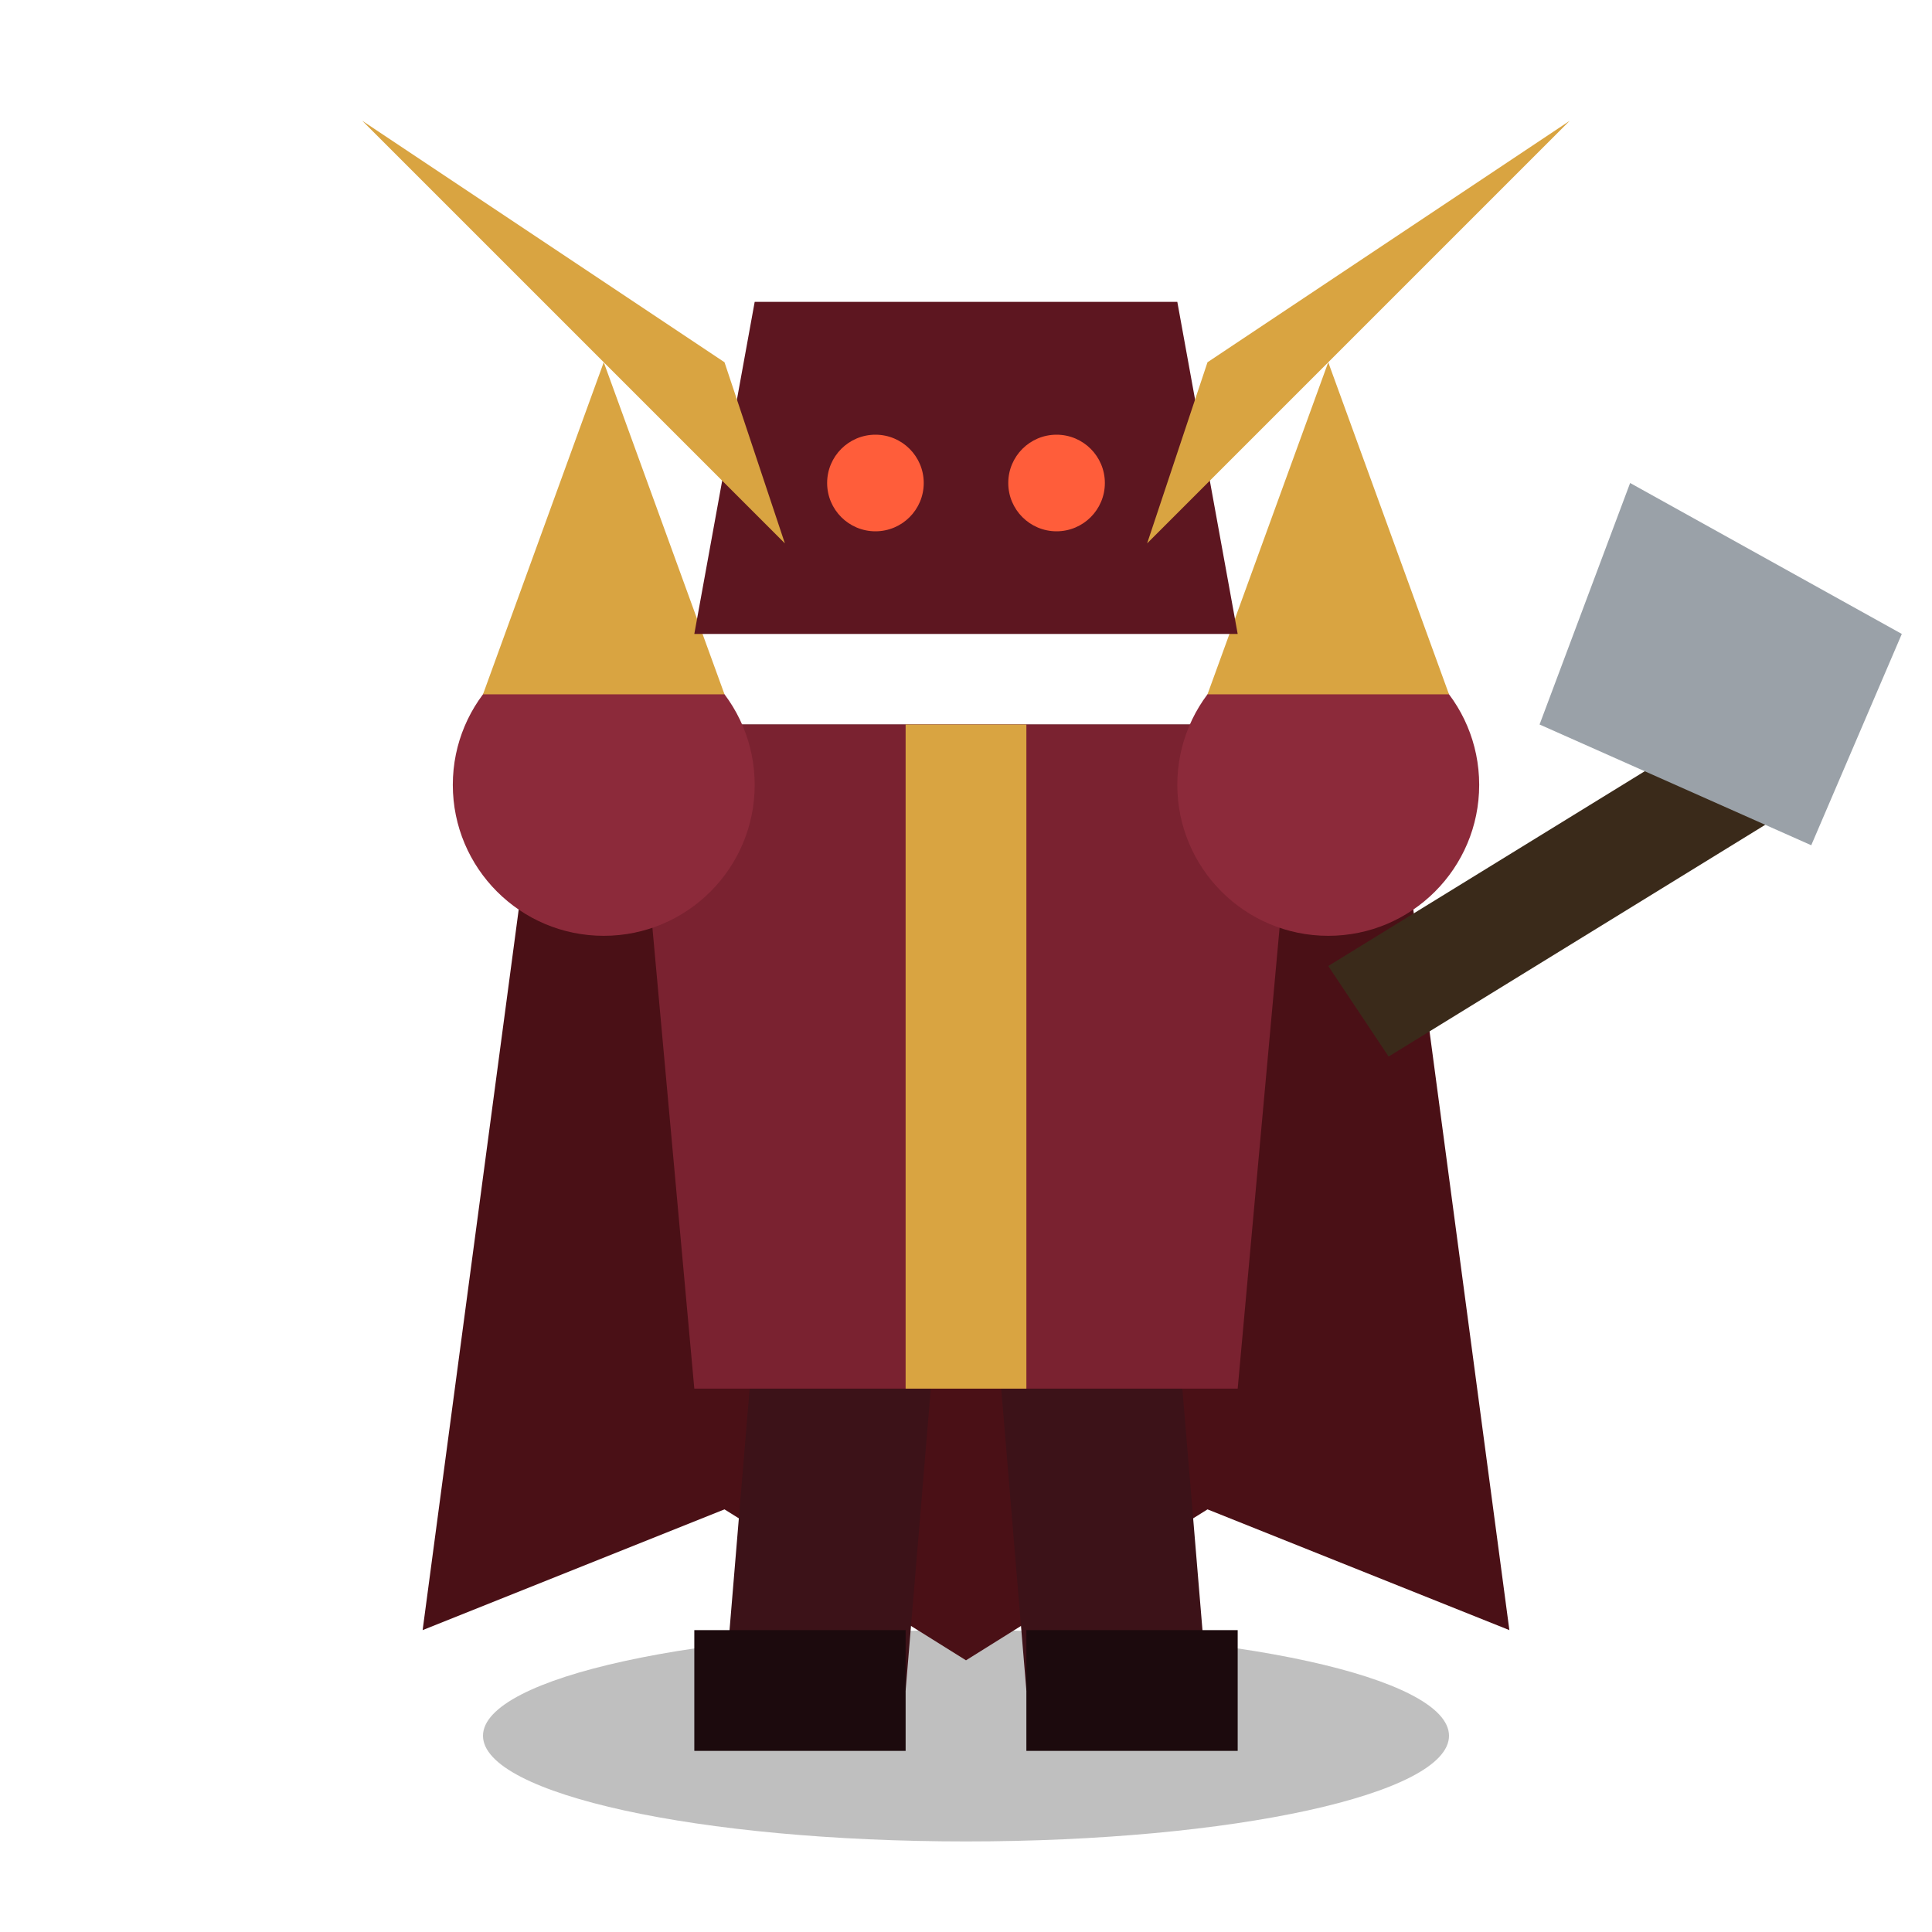
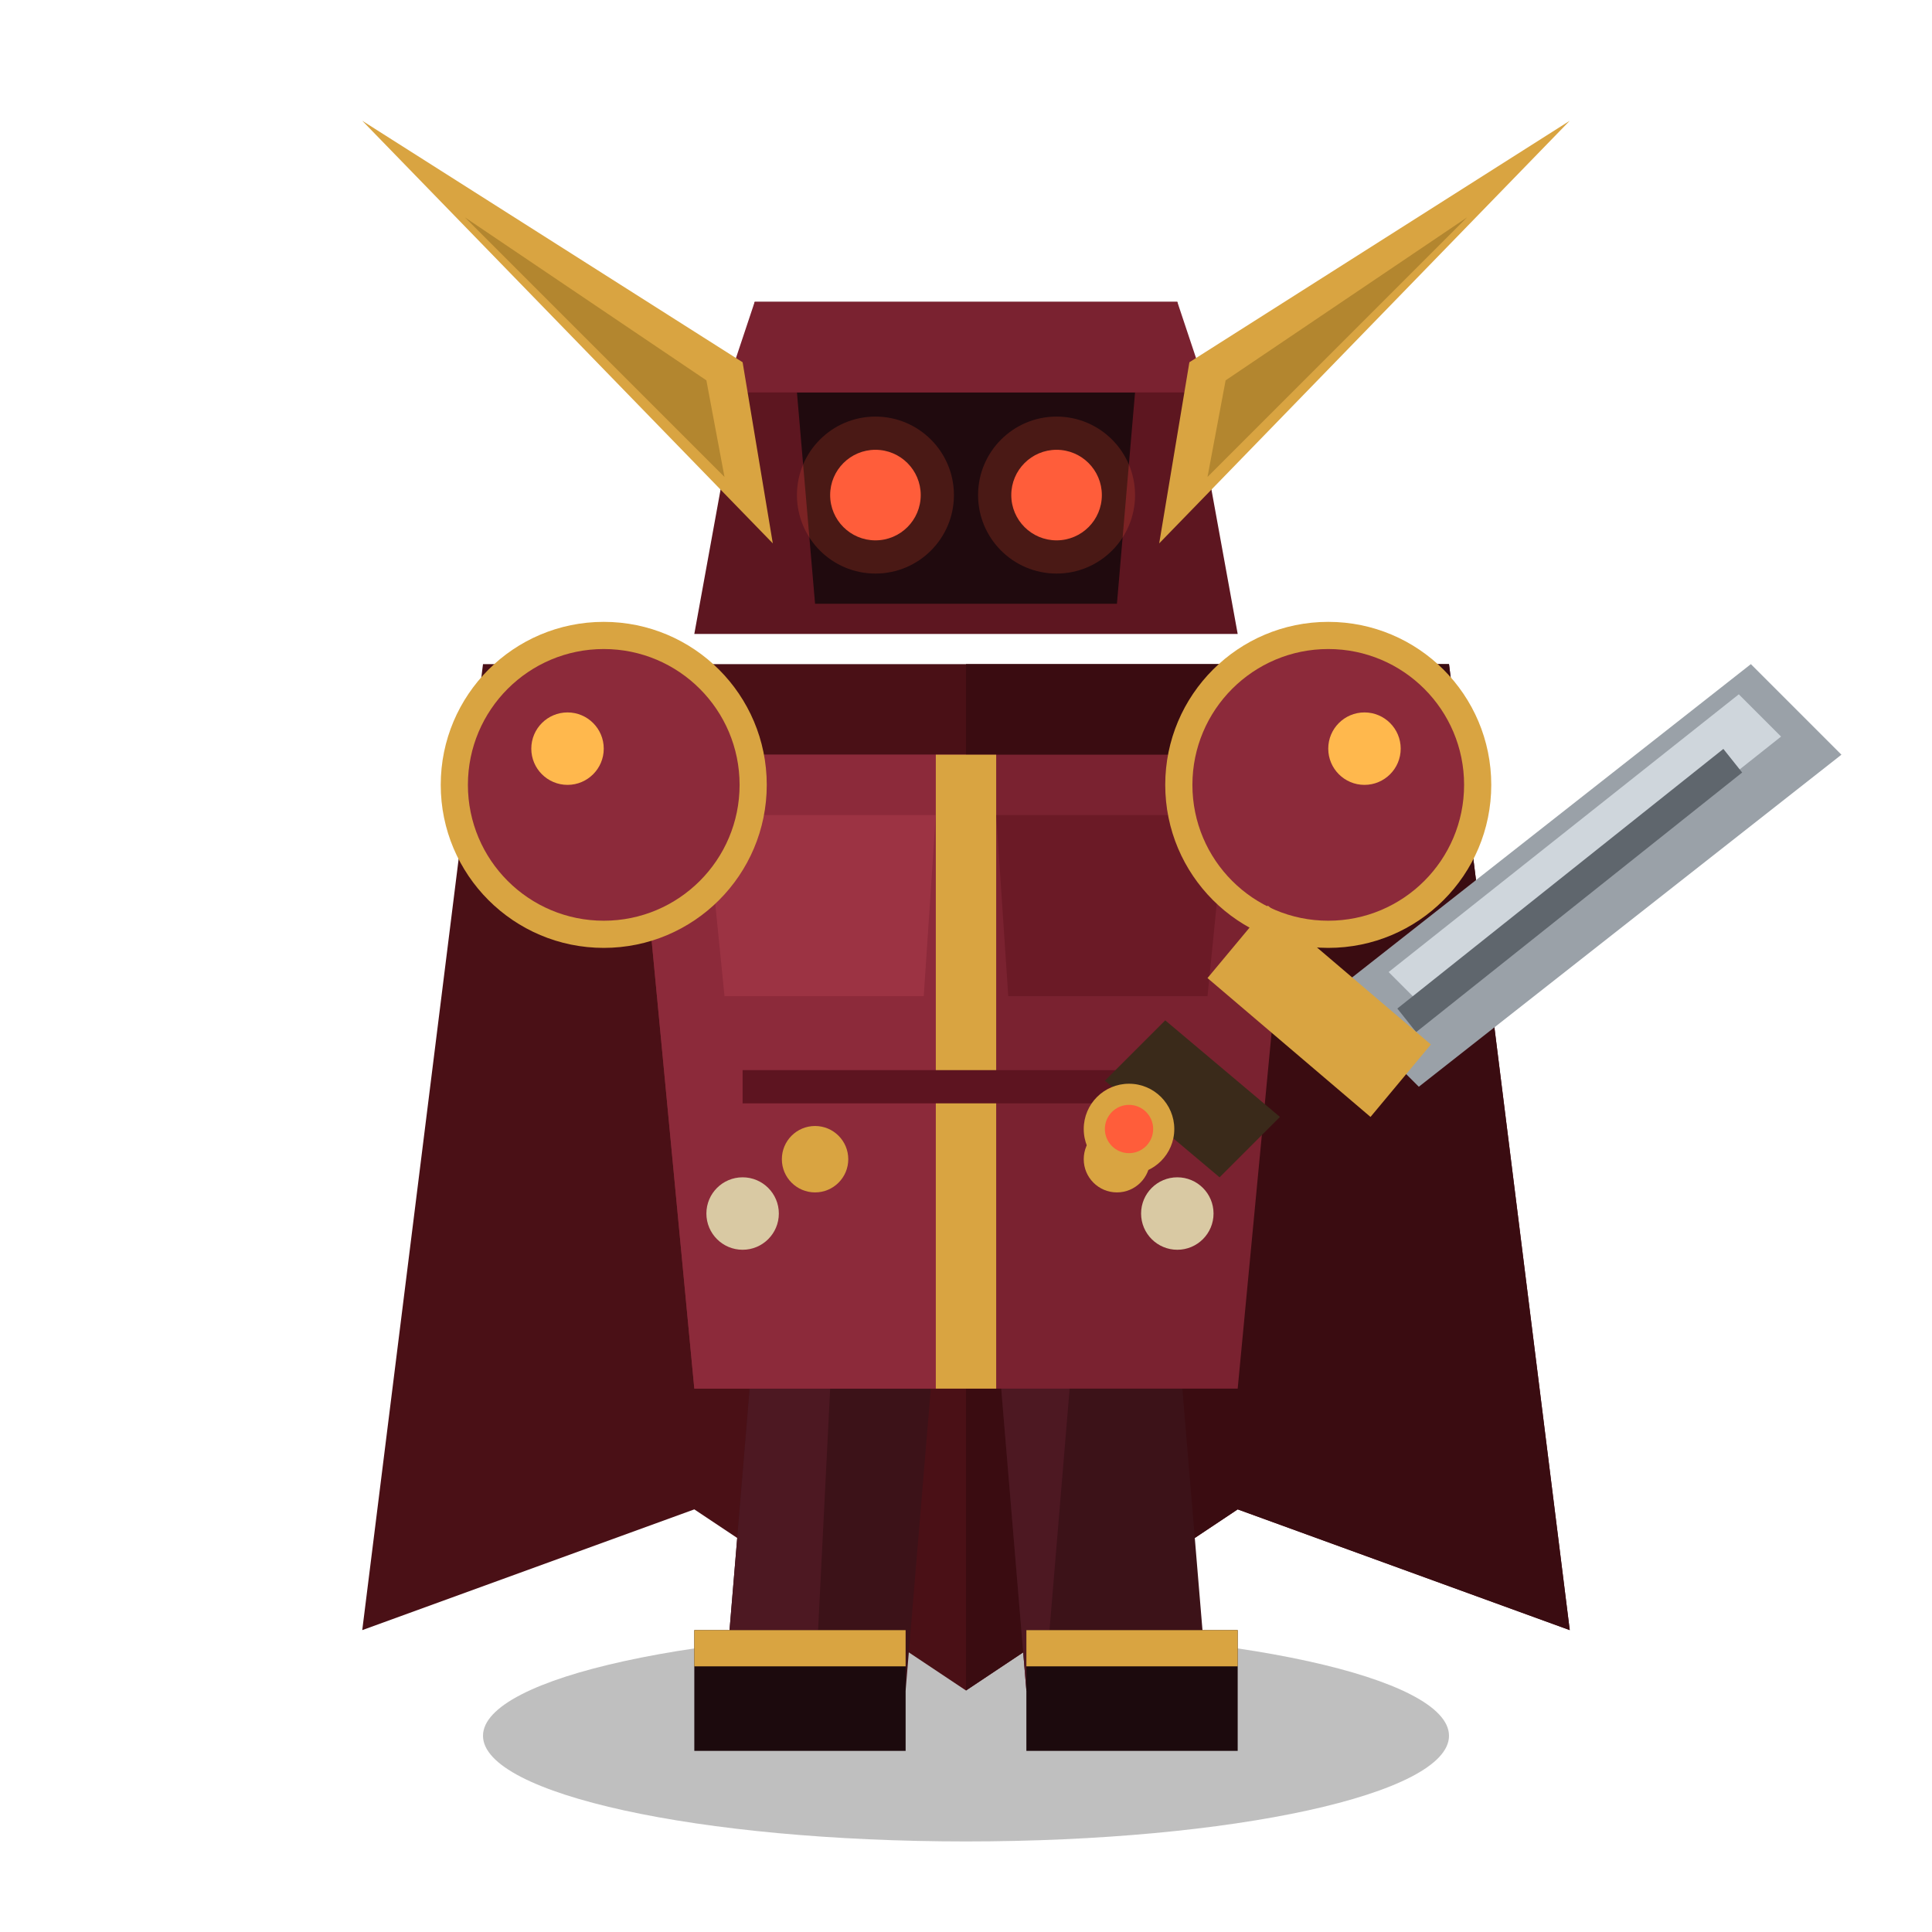
<svg xmlns="http://www.w3.org/2000/svg" width="64" height="64" viewBox="0 0 64 64">
  <ellipse cx="32" cy="57.5" rx="16" ry="3.5" fill="#00000040" />
-   <polygon points="18,24 46,24 50,54 40,50 32,55 24,50 14,54" fill="#4a1016" />
+   <polygon points="16,22 48,22 52,54 41,50 32,56 23,50 12,54" fill="#4a1016" />
+   <polygon points="32,22 48,22 52,54 41,50 32,56" fill="#3a0c11" />
  <polygon points="25,44 31,44 30,56 24,56" fill="#3c1218" />
  <polygon points="33,44 39,44 40,56 34,56" fill="#3c1218" />
+   <polygon points="25,44 27.6,44 27,56 24,56" fill="#4d1822" />
+   <polygon points="33,44 35.6,44 34.6,56 34,56" fill="#4d1822" />
  <polygon points="23,54 30,54 30,58 23,58" fill="#1c0a0d" />
  <polygon points="34,54 41,54 41,58 34,58" fill="#1c0a0d" />
-   <polygon points="21,24 43,24 41,46 23,46" fill="#7a2230" />
-   <polygon points="30,24 34,24 34,46 30,46" fill="#d9a441" />
-   <circle cx="20" cy="26" r="5" fill="#8c2a3a" />
-   <circle cx="44" cy="26" r="5" fill="#8c2a3a" />
-   <polygon points="16,23 20,12 24,23" fill="#d9a441" />
-   <polygon points="40,23 44,12 48,23" fill="#d9a441" />
+   <polygon points="23,54 30,54 30,55.2 23,55.2" fill="#d9a441" />
+   <polygon points="34,54 41,54 41,55.2 34,55.2" fill="#d9a441" />
+   <polygon points="21,25 43,25 41,46 23,46" fill="#7a2230" />
+   <polygon points="21,25 32,25 31,46 23,46" fill="#8c2a3a" />
+   <polygon points="31,25 33,25 33,46 31,46" fill="#d9a441" />
+   <polygon points="23.4,27 31,27 30.6,33 24,33" fill="#9c3343" />
+   <polygon points="33,27 40.6,27 40,33 33.4,33" fill="#6b1a26" />
+   <polyline points="24.6,36 39.4,36" fill="none" stroke="#5d1420" stroke-width="1.1" stroke-linejoin="round" />
+   <circle cx="27" cy="38.4" r="1.1" fill="#d9a441" />
+   <circle cx="37" cy="38.4" r="1.1" fill="#d9a441" />
+   <circle cx="20" cy="26" r="5.4" fill="#d9a441" />
+   <circle cx="44" cy="26" r="5.4" fill="#d9a441" />
+   <circle cx="20" cy="26" r="4.5" fill="#8c2a3a" />
+   <circle cx="44" cy="26" r="4.5" fill="#8c2a3a" />
+   <circle cx="18.8" cy="24.8" r="1.2" fill="#ffb84d" />
+   <circle cx="45.2" cy="24.8" r="1.2" fill="#ffb84d" />
  <polygon points="25,10 39,10 41,21 23,21" fill="#5d1620" />
-   <polygon points="24,12 12,4 26,18" fill="#d9a441" />
-   <polygon points="40,12 52,4 38,18" fill="#d9a441" />
-   <circle cx="29" cy="16" r="1.6" fill="#ff5d3a" />
-   <circle cx="35" cy="16" r="1.6" fill="#ff5d3a" />
-   <polygon points="44,32 57,24 59,27 46,35" fill="#3a2a1a" />
-   <polygon points="54,16 63,21 60,28 51,24" fill="#9aa1a8" />
+   <polygon points="26.4,13 37.6,13 37,20 27,20" fill="#200a0e" />
+   <polygon points="25,10 39,10 40,13 24,13" fill="#7a2230" />
+   <polygon points="24.6,12 12,4 25.6,18" fill="#d9a441" />
+   <polygon points="23.4,12.6 15.4,7.2 24,15.8" fill="#b3862f" />
+   <polygon points="39.4,12 52,4 38.4,18" fill="#d9a441" />
+   <polygon points="40.6,12.6 48.6,7.2 40,15.8" fill="#b3862f" />
+   <circle cx="29" cy="16.4" r="2.6" fill="#ff5d3a30" />
+   <circle cx="35" cy="16.4" r="2.6" fill="#ff5d3a30" />
+   <circle cx="29" cy="16.4" r="1.5" fill="#ff5d3a" />
+   <circle cx="35" cy="16.4" r="1.5" fill="#ff5d3a" />
+   <polygon points="44,33 58,22 61,25 47,36" fill="#9aa1a8" />
+   <polygon points="46,32.2 57.6,23 59,24.4 47.4,33.6" fill="#cfd6dc" />
+   <polyline points="46.6,33.8 57.4,25.2" fill="none" stroke="#5f666d" stroke-width="1" stroke-linejoin="round" />
+   <polygon points="42,30 47.4,34.6 45.4,37 40,32.4" fill="#d9a441" />
+   <polygon points="38.6,33.8 42.4,37 40.4,39 36.6,35.8" fill="#3a2a1a" />
+   <circle cx="37.4" cy="37.4" r="1.5" fill="#d9a441" />
+   <circle cx="37.4" cy="37.4" r="0.8" fill="#ff5d3a" />
+   <circle cx="24.6" cy="40.2" r="1.2" fill="#d9c9a3" />
+   <circle cx="39" cy="40.2" r="1.2" fill="#d9c9a3" />
</svg>
